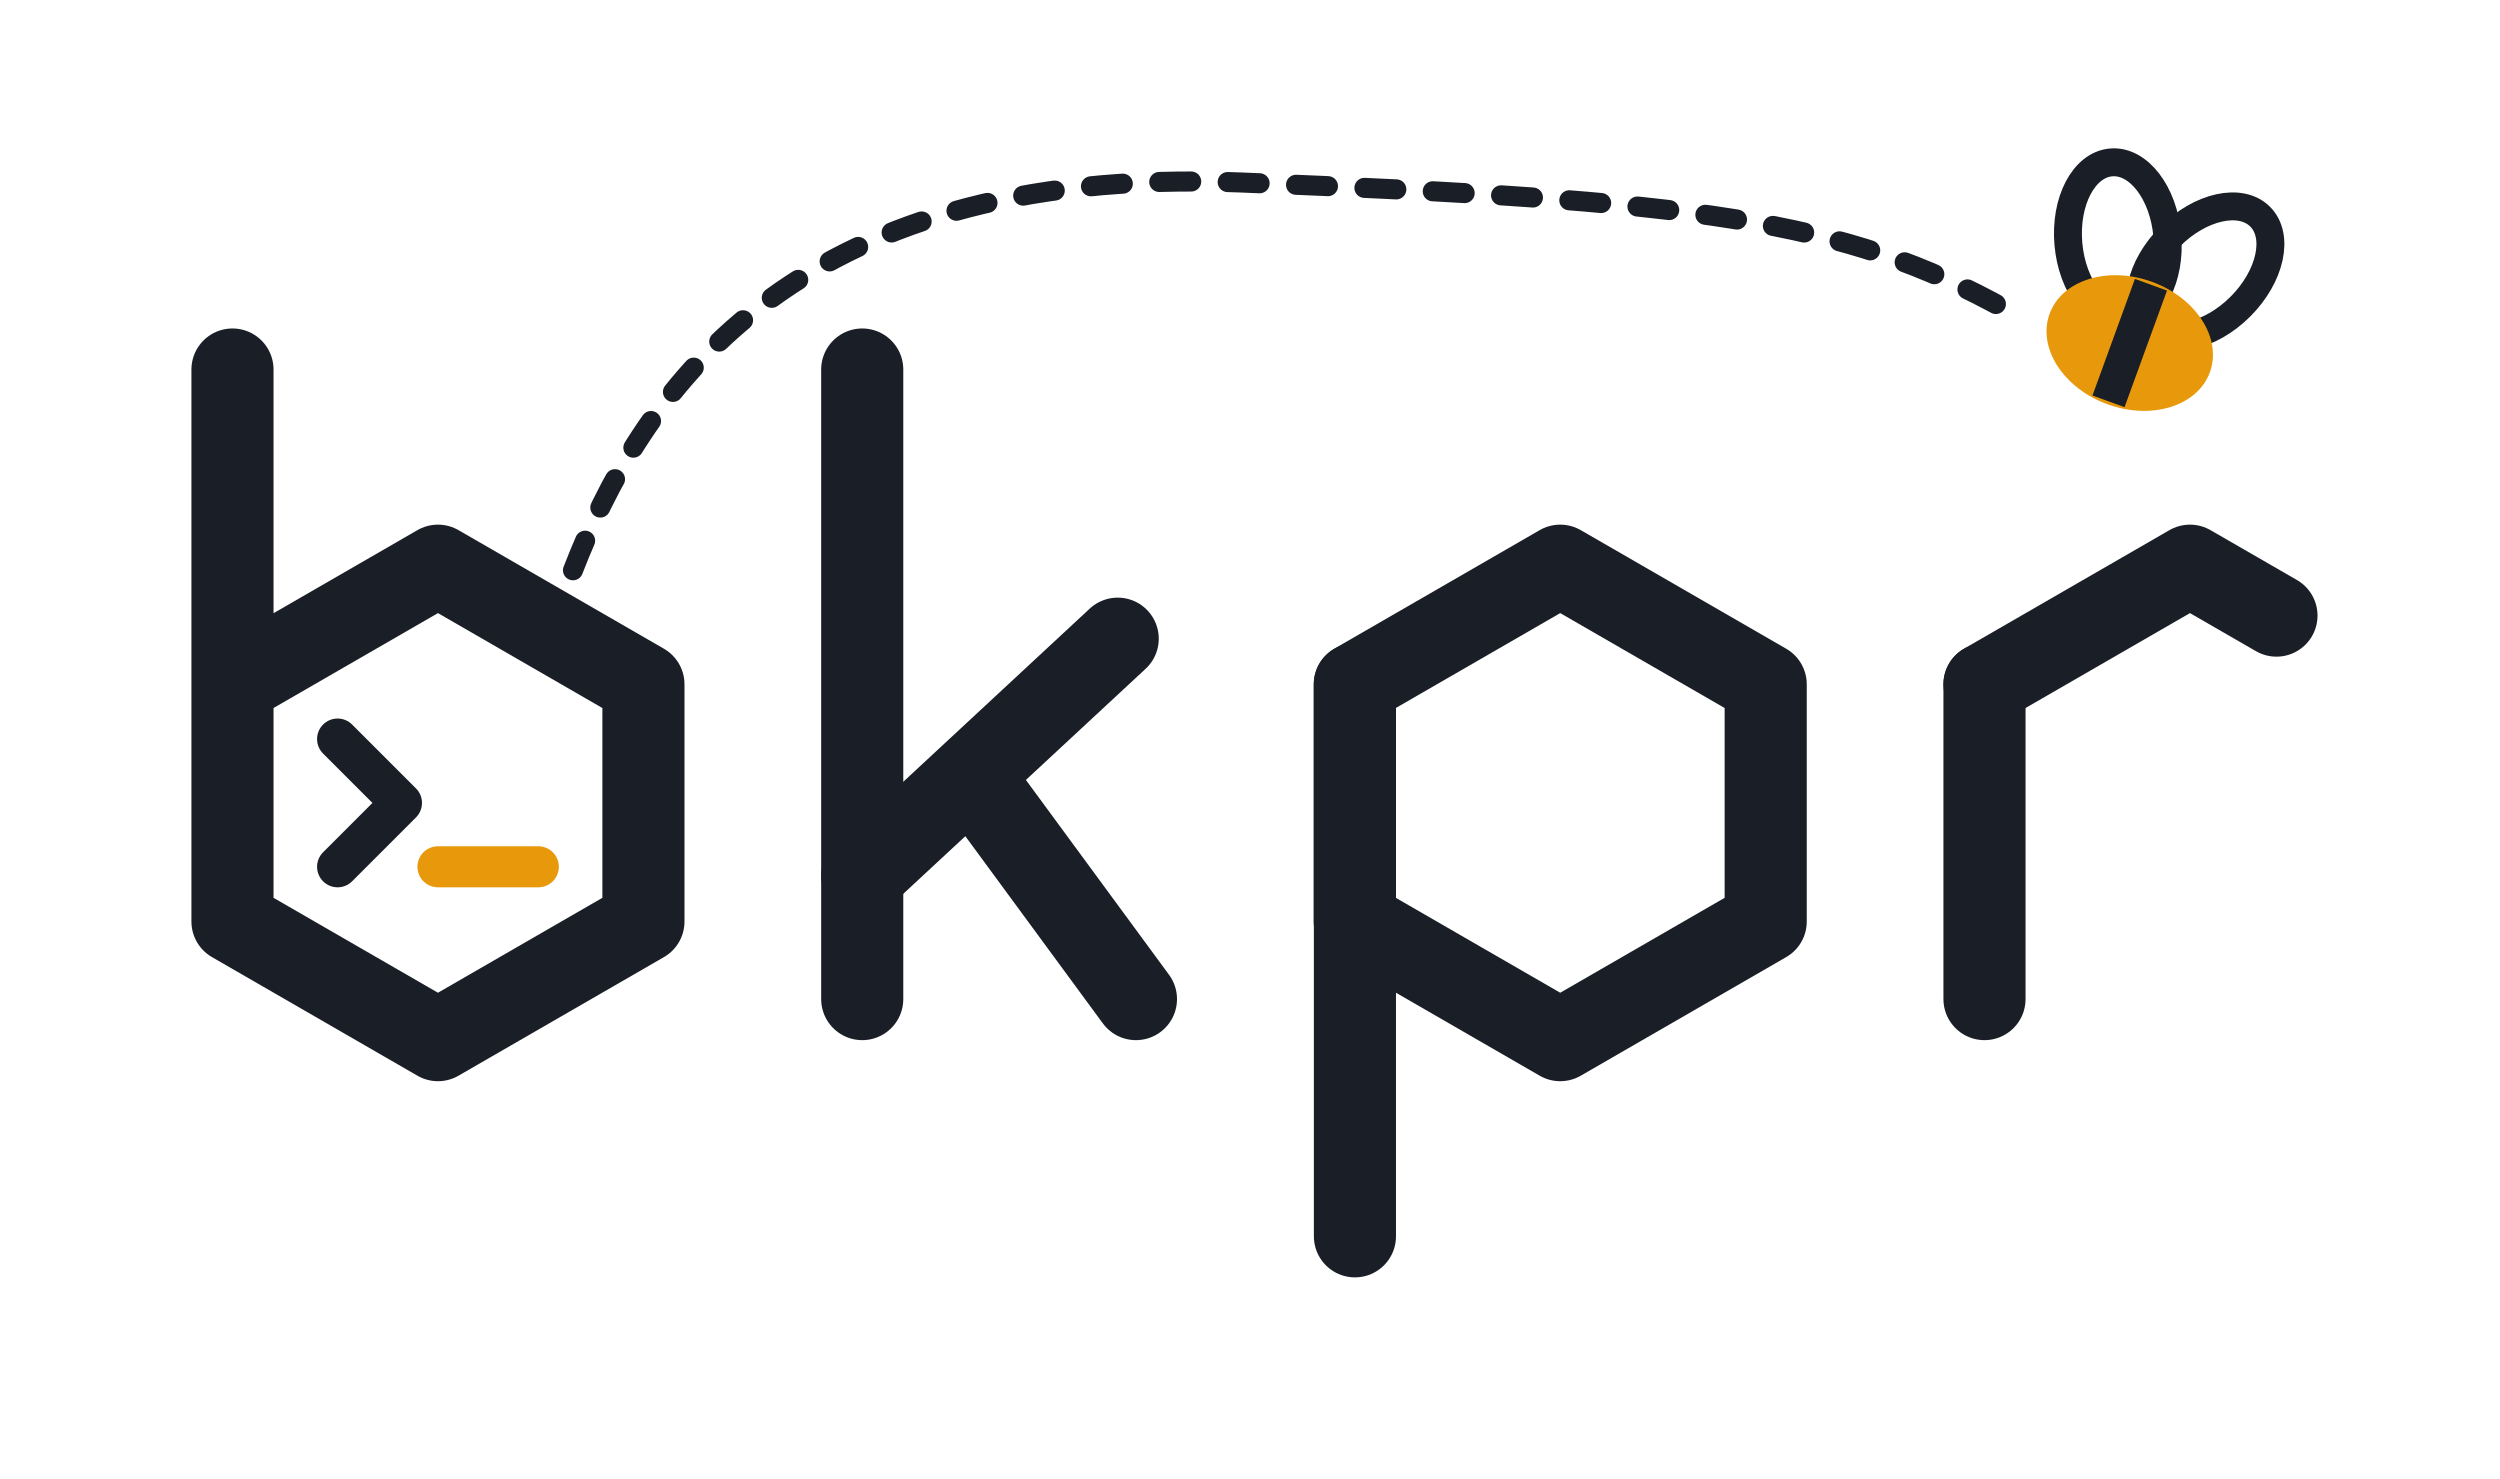
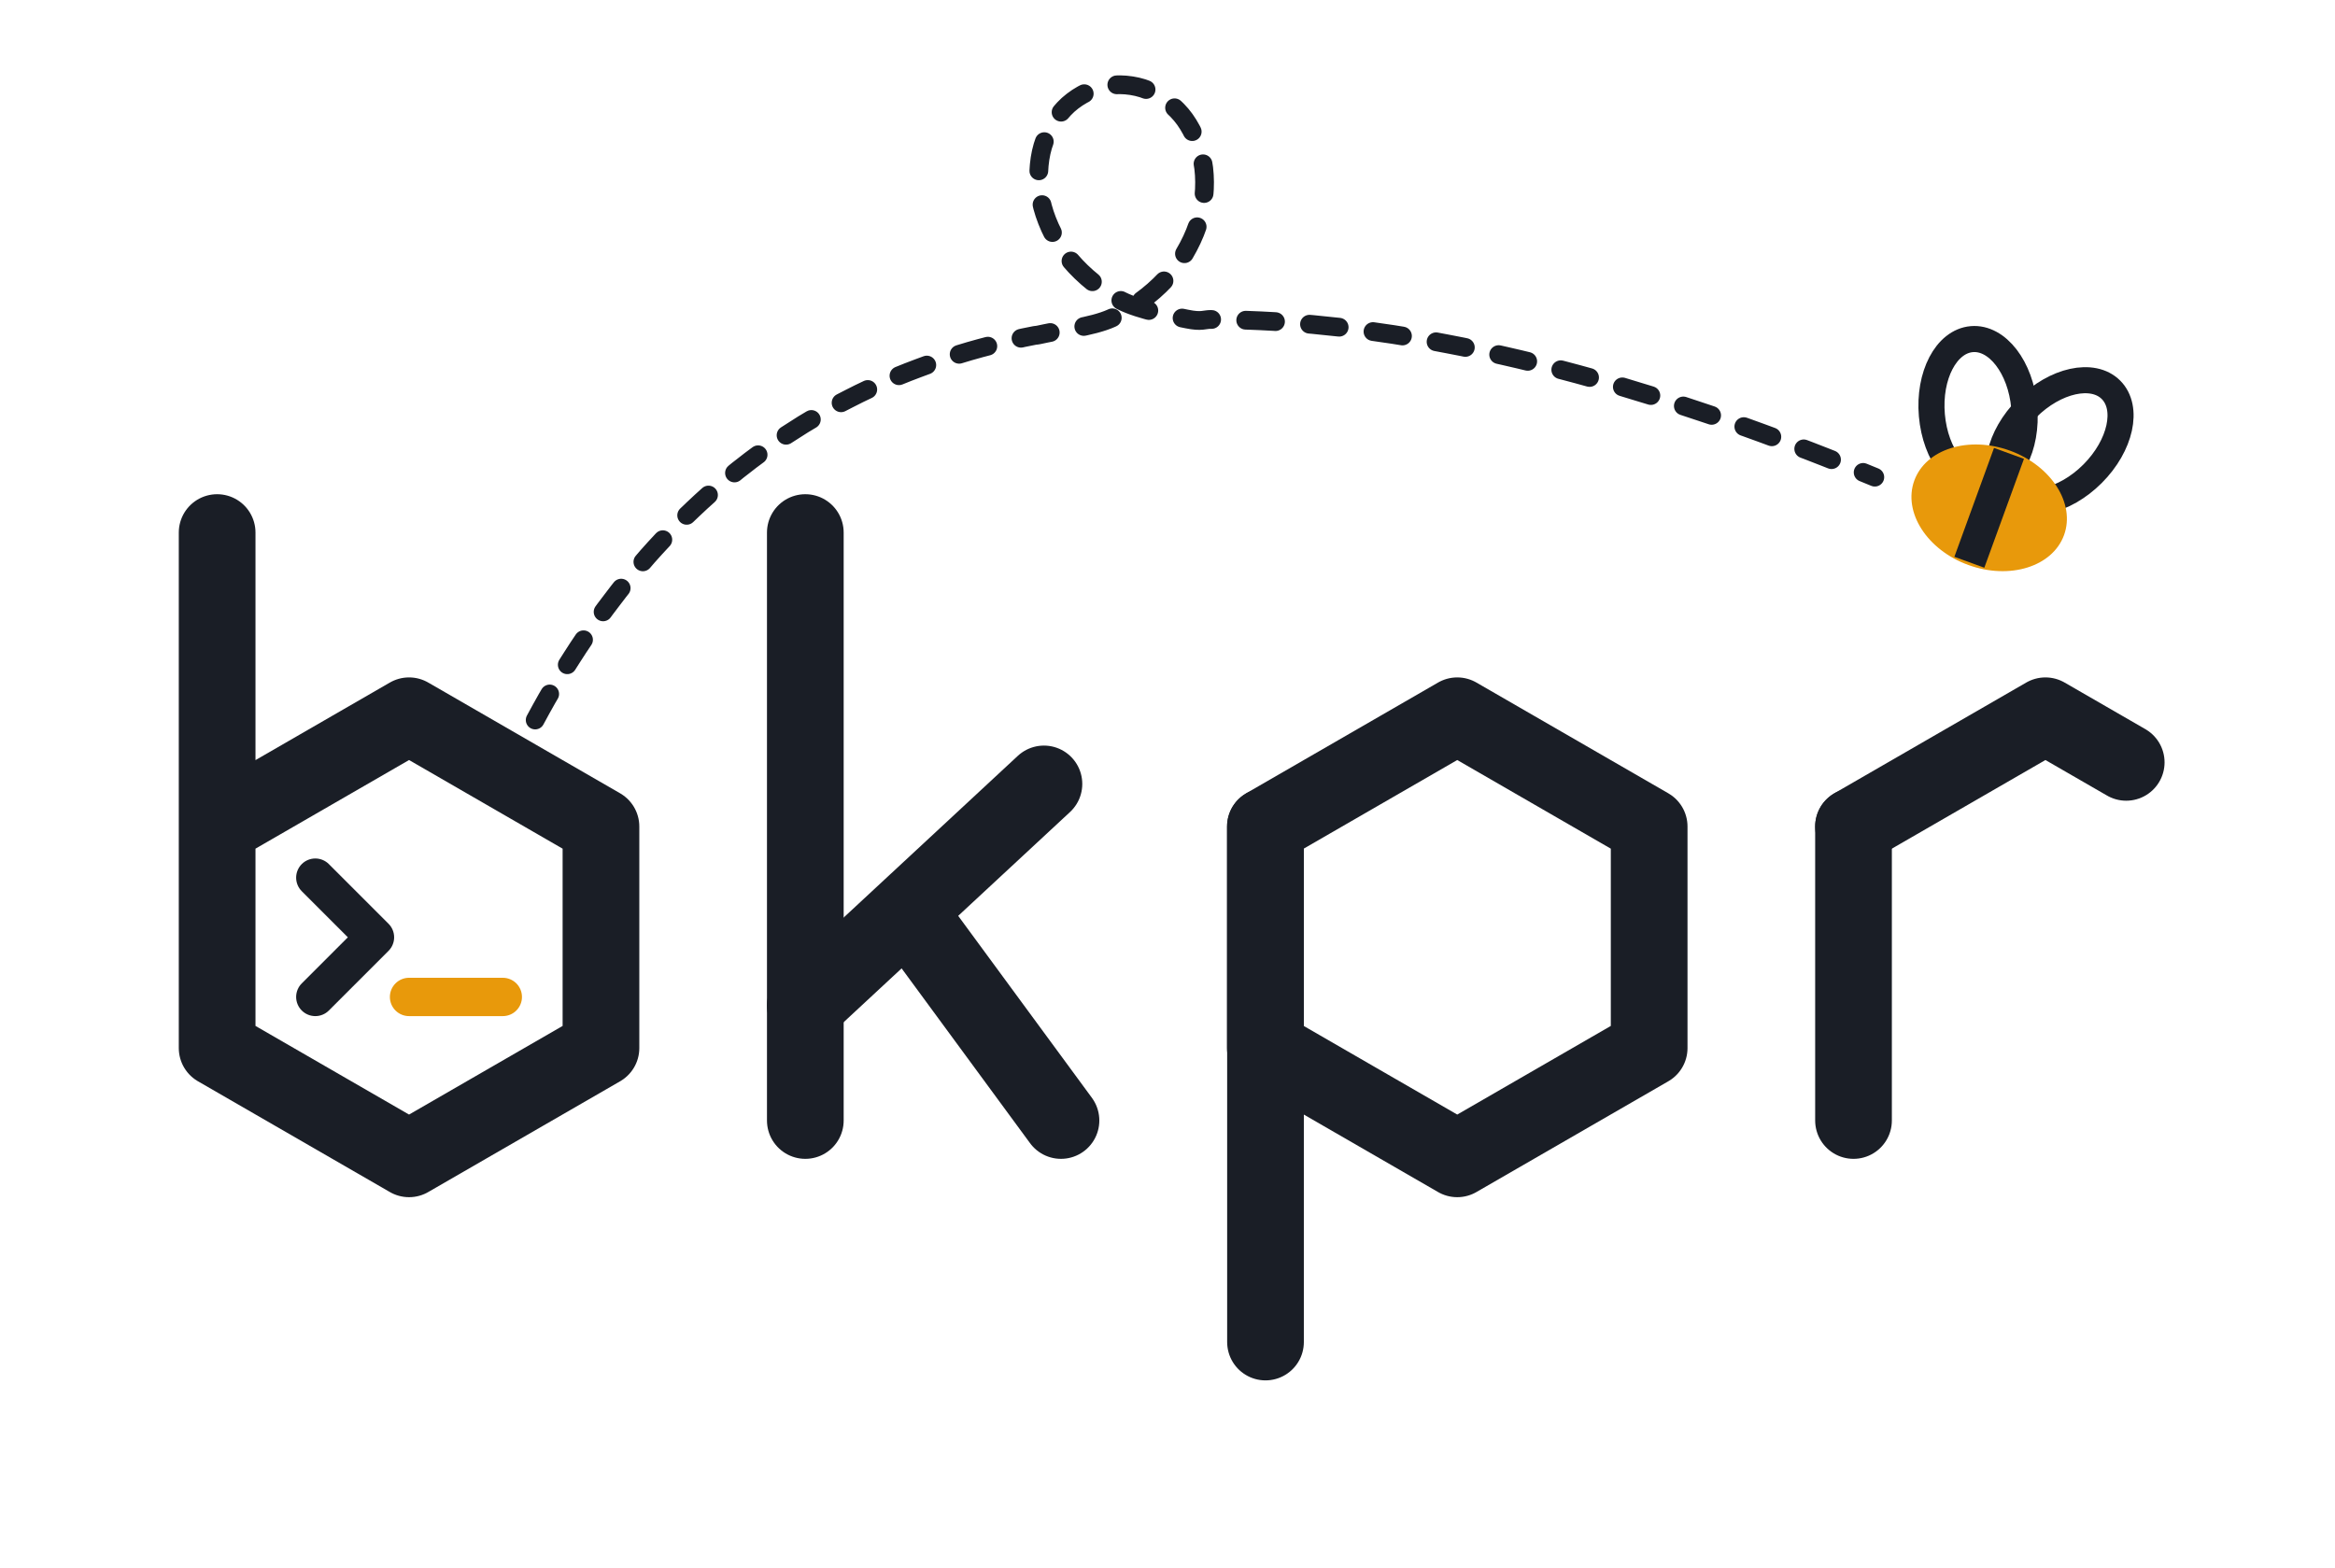
- <svg xmlns="http://www.w3.org/2000/svg" viewBox="6 -26 274 162" width="548" height="324" role="img" aria-labelledby="title">
+ <svg xmlns="http://www.w3.org/2000/svg" viewBox="6 -48 274 184" width="548" height="368" role="img" aria-labelledby="title">
  <path d="M31.48 14.5 V75 L54 88 L76.52 75 V49 L54 36 L31.48 49" fill="none" stroke="#1A1E26" stroke-width="9" stroke-linecap="round" stroke-linejoin="round" />
  <path d="M43 55 l7 7 l-7 7" fill="none" stroke="#1A1E26" stroke-width="4.5" stroke-linecap="round" stroke-linejoin="round" />
  <path d="M54 69 H65" stroke="#E8990B" stroke-width="4.5" stroke-linecap="round" />
  <g fill="none" stroke="#1A1E26" stroke-linecap="round" stroke-linejoin="round">
    <path d="M100.5 14.5 V83.5 M154.5 49 V109.5 M223.5 49 V83.5" stroke-width="9" />
    <path d="M100.5 70 L128.5 44 M112.5 59 L130.5 83.5" stroke-width="9" />
    <polygon points="177,36 199.52,49 199.52,75 177,88 154.48,75 154.48,49" stroke-width="9" />
    <path d="M223.5 49 L246.02 36 L255.5 41.47" stroke-width="9" />
  </g>
-   <path d="M68.8 36.5 C76 18 92 -8 142 -6 S208 -2 226 8" fill="none" stroke="#1A1E26" stroke-width="2.2" stroke-dasharray="3.5 4" stroke-linecap="round" />
+   <path d="M68.8 36.5 C68.92 36.29 69.26 35.65 69.49 35.23 C69.72 34.81 69.96 34.4 70.19 33.98 C70.43 33.57 70.67 33.16 70.91 32.75 C71.15 32.35 71.39 31.94 71.63 31.54 C71.87 31.14 72.12 30.74 72.36 30.34 C72.61 29.94 72.86 29.55 73.11 29.16 C73.36 28.77 73.61 28.38 73.86 28 C74.11 27.61 74.37 27.23 74.63 26.85 C74.88 26.47 75.14 26.1 75.4 25.73 C75.66 25.35 75.92 24.98 76.19 24.61 C76.45 24.25 76.71 23.88 76.98 23.52 C77.25 23.16 77.52 22.8 77.79 22.45 C78.06 22.09 78.33 21.74 78.6 21.39 C78.88 21.04 79.15 20.69 79.43 20.34 C79.71 20 79.99 19.66 80.27 19.32 C80.55 18.98 80.83 18.65 81.12 18.31 C81.4 17.98 81.69 17.65 81.97 17.32 C82.26 17 82.55 16.67 82.84 16.35 C83.13 16.03 83.43 15.71 83.72 15.4 C84.02 15.08 84.31 14.77 84.61 14.46 C84.91 14.15 85.21 13.84 85.51 13.54 C85.81 13.23 86.12 12.93 86.42 12.63 C86.73 12.34 87.03 12.04 87.34 11.75 C87.65 11.46 87.96 11.17 88.27 10.88 C88.58 10.59 88.9 10.31 89.21 10.03 C89.53 9.75 89.85 9.47 90.16 9.19 C90.48 8.92 90.8 8.65 91.13 8.38 C91.45 8.11 91.77 7.84 92.1 7.58 C92.42 7.31 92.75 7.05 93.08 6.8 C93.41 6.54 93.74 6.28 94.07 6.03 C94.41 5.78 94.74 5.53 95.08 5.28 C95.41 5.04 95.75 4.79 96.09 4.55 C96.43 4.31 96.77 4.08 97.12 3.84 C97.46 3.61 97.8 3.37 98.15 3.14 C98.5 2.92 98.85 2.69 99.2 2.47 C99.55 2.24 99.9 2.02 100.25 1.8 C100.61 1.59 100.96 1.37 101.32 1.16 C101.67 0.95 102.03 0.74 102.39 0.53 C102.75 0.33 103.12 0.13 103.48 -0.07 C103.84 -0.27 104.21 -0.47 104.58 -0.67 C104.95 -0.86 105.31 -1.05 105.69 -1.24 C106.06 -1.43 106.43 -1.62 106.8 -1.8 C107.18 -1.98 107.55 -2.16 107.93 -2.34 C108.31 -2.52 108.69 -2.69 109.07 -2.86 C109.45 -3.03 109.83 -3.2 110.22 -3.37 C110.6 -3.53 110.99 -3.7 111.38 -3.86 C111.77 -4.02 112.16 -4.17 112.55 -4.33 C112.94 -4.48 113.33 -4.63 113.73 -4.78 C114.12 -4.93 114.52 -5.07 114.92 -5.22 C115.32 -5.36 115.72 -5.5 116.12 -5.64 C116.52 -5.77 116.93 -5.91 117.33 -6.04 C117.74 -6.17 118.14 -6.3 118.55 -6.42 C118.96 -6.55 119.37 -6.67 119.78 -6.79 C120.2 -6.91 120.61 -7.02 121.03 -7.14 C121.44 -7.25 121.86 -7.36 122.28 -7.47 C122.7 -7.58 123.12 -7.68 123.54 -7.79 C123.97 -7.89 124.39 -7.99 124.82 -8.08 C125.24 -8.18 125.67 -8.27 126.1 -8.37 C126.53 -8.46 126.96 -8.54 127.4 -8.63 C127.83 -8.71 127.19 -8.54 128.7 -8.87 C130.21 -9.21 134.09 -9.61 136.43 -10.66 C138.77 -11.71 141.06 -13.39 142.74 -15.19 C144.43 -17 145.78 -19.34 146.53 -21.52 C147.29 -23.7 147.5 -26.19 147.25 -28.27 C147 -30.34 146.13 -32.45 145.04 -33.98 C143.95 -35.5 142.29 -36.77 140.69 -37.42 C139.1 -38.07 137.11 -38.23 135.48 -37.86 C133.84 -37.49 132.07 -36.52 130.86 -35.23 C129.64 -33.94 128.6 -32.05 128.18 -30.13 C127.76 -28.21 127.76 -25.83 128.34 -23.72 C128.91 -21.6 130.07 -19.28 131.61 -17.44 C133.16 -15.61 135.32 -13.85 137.6 -12.7 C139.88 -11.56 143.53 -10.93 145.28 -10.56 C147.02 -10.2 147.35 -10.52 148.06 -10.51 C148.77 -10.49 149.03 -10.5 149.52 -10.49 C150.01 -10.48 150.5 -10.47 150.99 -10.46 C151.48 -10.45 151.98 -10.43 152.47 -10.41 C152.97 -10.4 153.46 -10.37 153.96 -10.35 C154.46 -10.32 154.96 -10.3 155.47 -10.27 C155.97 -10.24 156.47 -10.2 156.98 -10.17 C157.48 -10.13 157.99 -10.09 158.5 -10.05 C159.01 -10.01 159.52 -9.96 160.03 -9.92 C160.55 -9.87 161.06 -9.82 161.58 -9.76 C162.09 -9.71 162.61 -9.65 163.13 -9.6 C163.65 -9.54 164.17 -9.47 164.7 -9.41 C165.22 -9.34 165.74 -9.28 166.27 -9.21 C166.8 -9.13 167.33 -9.06 167.86 -8.98 C168.39 -8.91 168.92 -8.83 169.45 -8.75 C169.99 -8.66 170.52 -8.58 171.06 -8.49 C171.6 -8.4 172.13 -8.31 172.68 -8.22 C173.22 -8.12 173.76 -8.03 174.3 -7.93 C174.85 -7.83 175.39 -7.73 175.94 -7.62 C176.49 -7.52 177.04 -7.41 177.59 -7.3 C178.14 -7.19 178.69 -7.07 179.24 -6.96 C179.8 -6.84 180.36 -6.72 180.91 -6.6 C181.47 -6.47 182.03 -6.35 182.59 -6.22 C183.15 -6.09 183.72 -5.96 184.28 -5.83 C184.85 -5.69 185.41 -5.56 185.98 -5.42 C186.55 -5.28 187.12 -5.13 187.69 -4.99 C188.26 -4.84 188.84 -4.69 189.41 -4.54 C189.99 -4.39 190.56 -4.24 191.14 -4.08 C191.72 -3.92 192.3 -3.76 192.88 -3.6 C193.47 -3.44 194.05 -3.27 194.63 -3.1 C195.22 -2.93 195.81 -2.76 196.4 -2.59 C196.99 -2.41 197.58 -2.23 198.17 -2.05 C198.76 -1.87 199.36 -1.69 199.95 -1.51 C200.55 -1.32 201.15 -1.13 201.74 -0.94 C202.34 -0.75 202.95 -0.55 203.55 -0.35 C204.15 -0.16 204.76 0.04 205.36 0.25 C205.97 0.45 206.58 0.66 207.19 0.86 C207.8 1.07 208.41 1.29 209.02 1.5 C209.63 1.72 210.25 1.93 210.87 2.15 C211.48 2.37 212.1 2.6 212.72 2.82 C213.34 3.05 213.96 3.28 214.59 3.51 C215.21 3.74 215.84 3.98 216.46 4.22 C217.09 4.45 217.72 4.69 218.35 4.94 C218.98 5.18 219.61 5.43 220.25 5.68 C220.88 5.93 221.52 6.18 222.15 6.43 C222.79 6.69 223.43 6.95 224.07 7.21 C224.71 7.47 225.68 7.87 226 8" fill="none" stroke="#1A1E26" stroke-width="2.2" stroke-dasharray="3.5 4" stroke-linecap="round" />
  <g transform="translate(240 10) rotate(20) scale(1.7)">
    <g fill="none" stroke="#1A1E26" stroke-width="1.8">
      <ellipse cx="-3" cy="-5" rx="3.2" ry="5" transform="rotate(-25 -3 -5)" />
      <ellipse cx="3" cy="-5" rx="3.2" ry="5" transform="rotate(25 3 -5)" />
    </g>
    <ellipse cx="0" cy="1" rx="5.5" ry="4.2" fill="#E8990B" />
    <rect x="-1.1" y="-3" width="2.2" height="8" fill="#1A1E26" />
  </g>
</svg>
